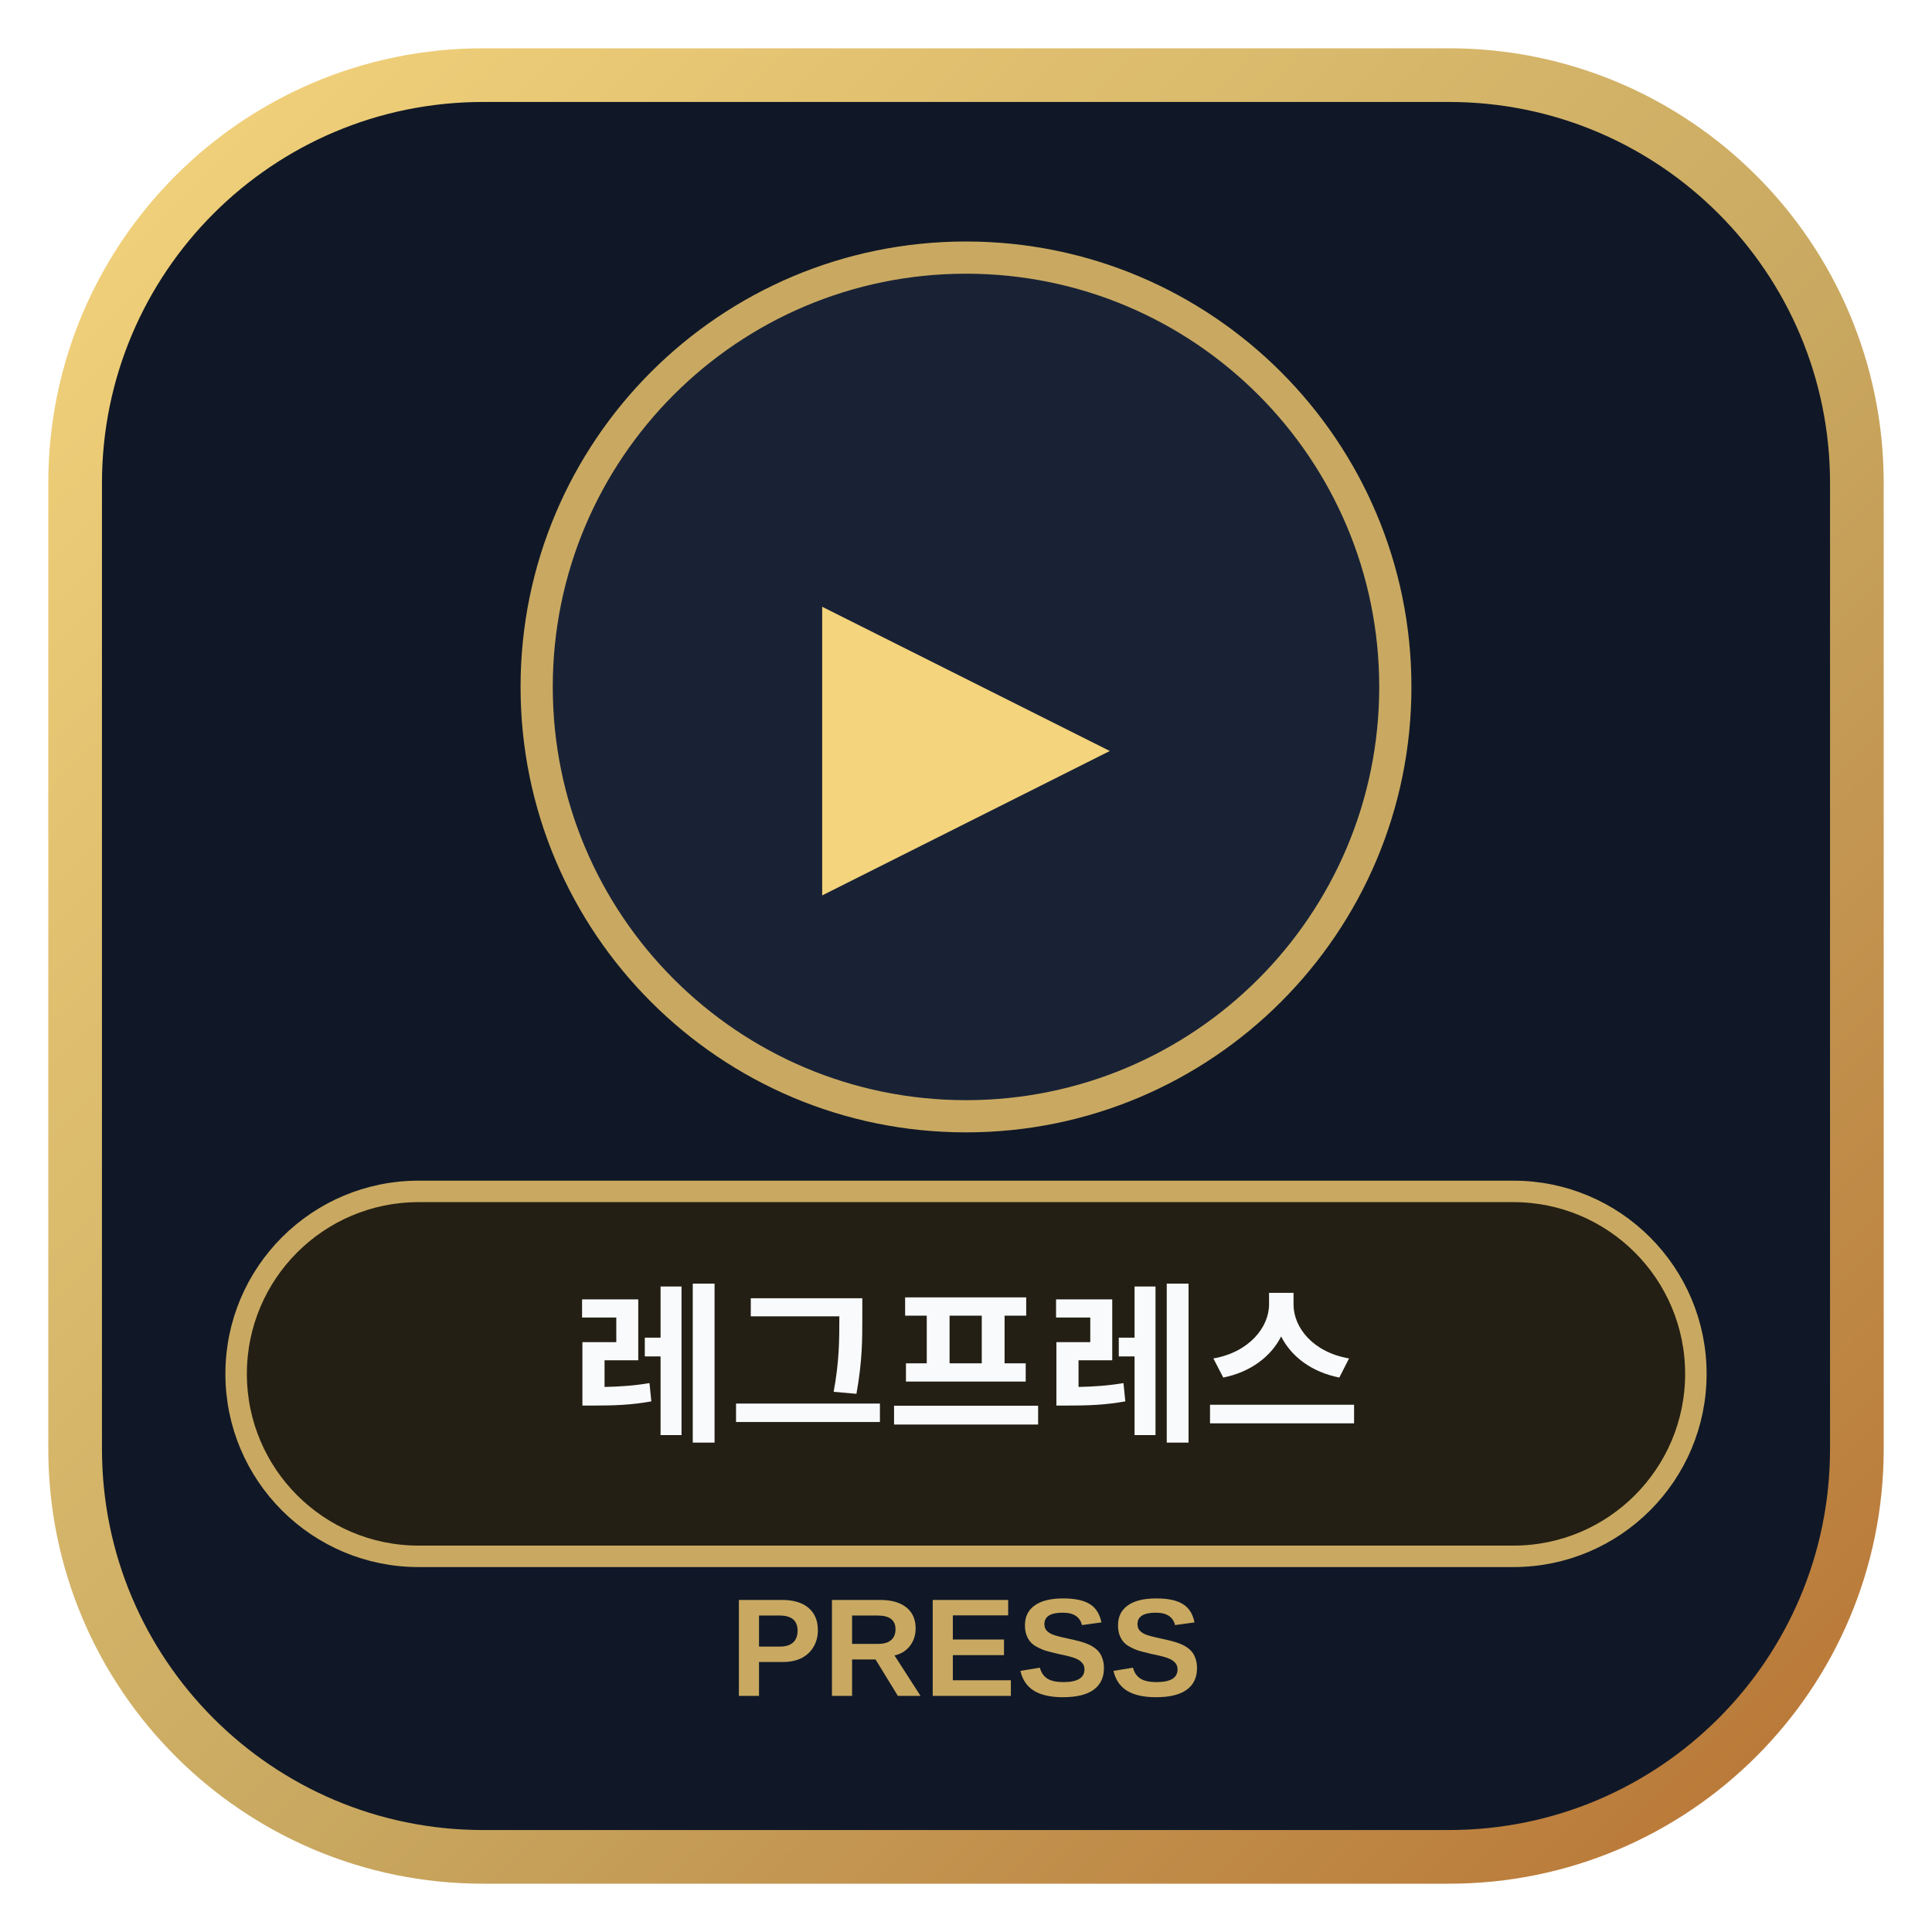
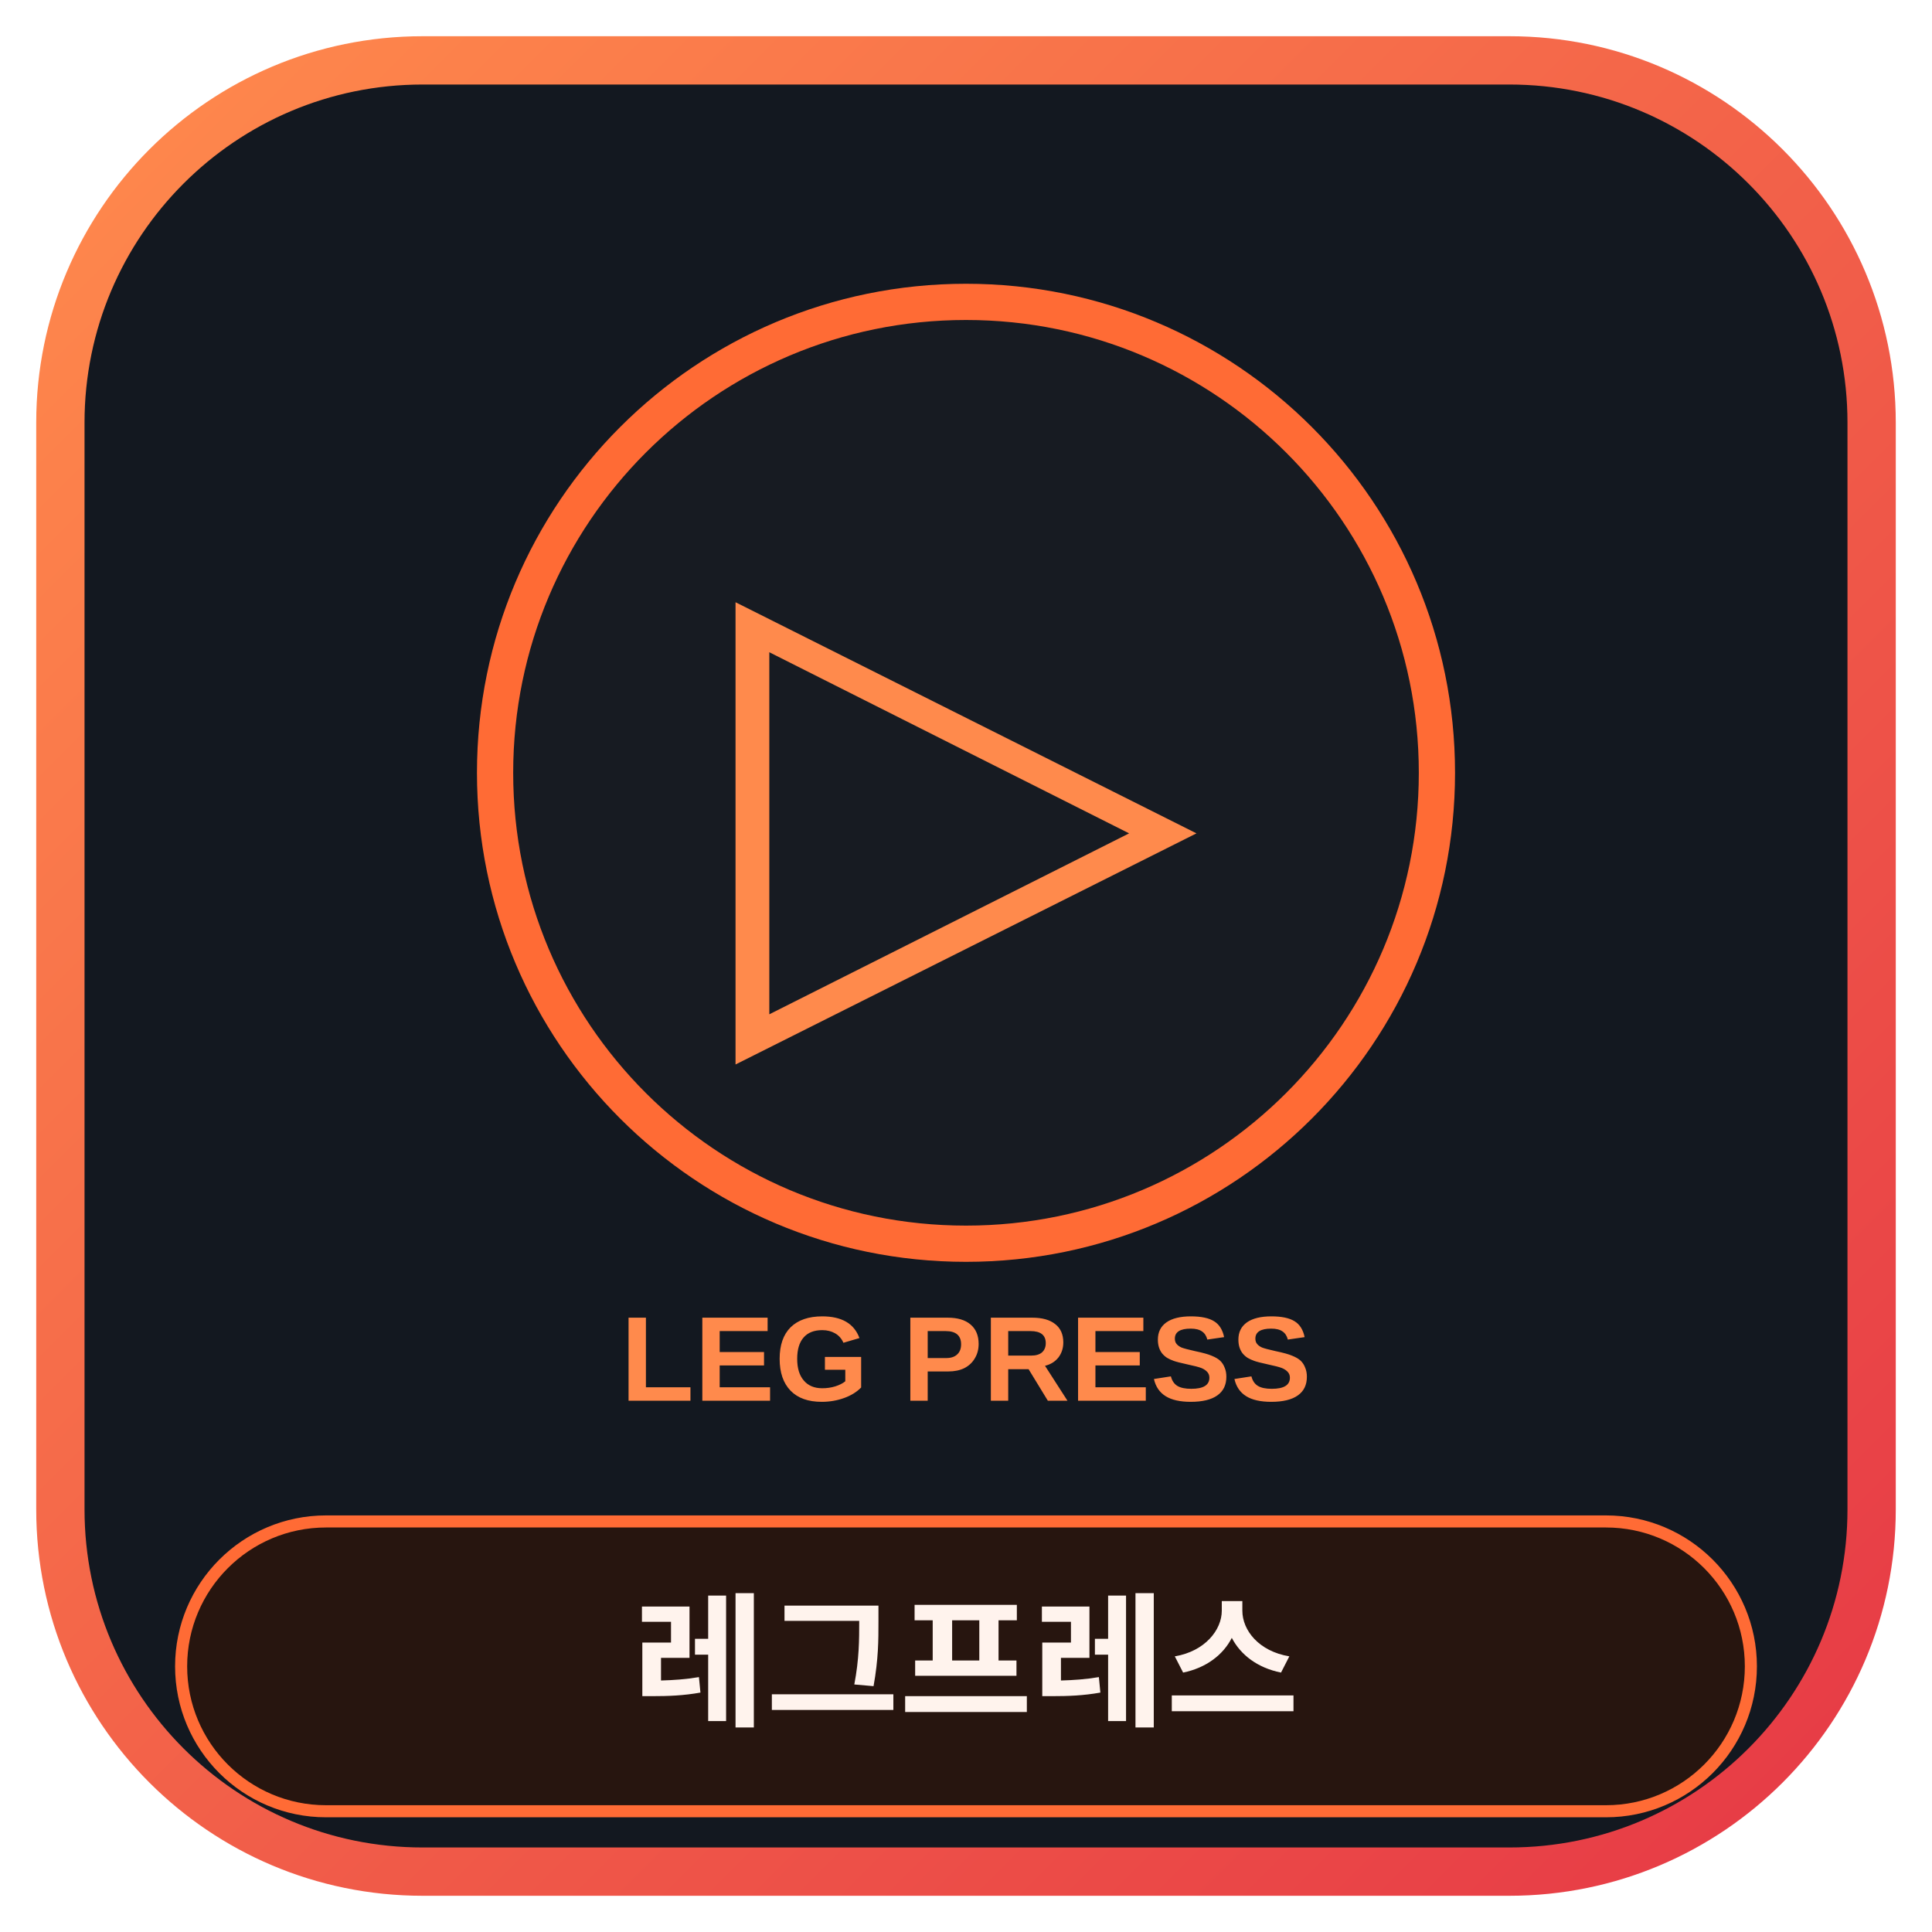
- <svg xmlns="http://www.w3.org/2000/svg" viewBox="0 0 180 180" role="img" aria-label="레그프레스">
+ <svg xmlns="http://www.w3.org/2000/svg" viewBox="0 0 160 160" role="img" aria-label="레그프레스">
  <defs>
-     <linearGradient id="gold" x1="0" x2="1" y1="0" y2="1">
-       <stop offset="0" stop-color="#F4D47C" />
-       <stop offset=".55" stop-color="#C9A961" />
-       <stop offset="1" stop-color="#B87333" />
+     <linearGradient id="g" x1="0" y1="0" x2="1" y2="1">
+       <stop stop-color="#FF8A4C" />
+       <stop offset="1" stop-color="#E63946" />
    </linearGradient>
  </defs>
-   <rect x="7" y="7" width="166" height="166" rx="38" fill="#101827" stroke="url(#gold)" stroke-width="5" />
-   <circle cx="90" cy="64" r="40" fill="#192235" stroke="#C9A961" stroke-width="3" />
-   <text x="90" y="84" text-anchor="middle" fill="#F4D47C" font-size="54" font-family="Arial" font-weight="900">▸</text>
-   <rect x="22" y="111" width="136" height="34" rx="17" fill="#241f14" stroke="#C9A961" stroke-width="2" />
-   <text x="90" y="133" text-anchor="middle" fill="#F8FAFC" font-size="16" font-family="Arial" font-weight="900">레그프레스</text>
-   <text x="90" y="158" text-anchor="middle" fill="#C9A961" font-size="13" font-family="Arial" font-weight="900">PRESS</text>
+   <rect x="5" y="5" width="150" height="150" rx="30" fill="#131820" stroke="url(#g)" stroke-width="4" />
+   <circle cx="80" cy="64" r="39" fill="#171B22" stroke="#FF6B35" stroke-width="3" />
+   <text x="80" y="82" text-anchor="middle" fill="#FF8A4C" font-size="50" font-family="Arial,sans-serif" font-weight="900">▷</text>
+   <rect x="15" y="126" width="130" height="24" rx="12" fill="#27150F" stroke="#FF6B35" />
+   <text x="80" y="142" text-anchor="middle" fill="#FFF3ED" font-size="12" font-family="Arial,sans-serif" font-weight="800">레그프레스</text>
+   <text x="80" y="116" text-anchor="middle" fill="#FF8A4C" font-size="10" font-family="Arial,sans-serif" font-weight="800">LEG PRESS</text>
</svg>
